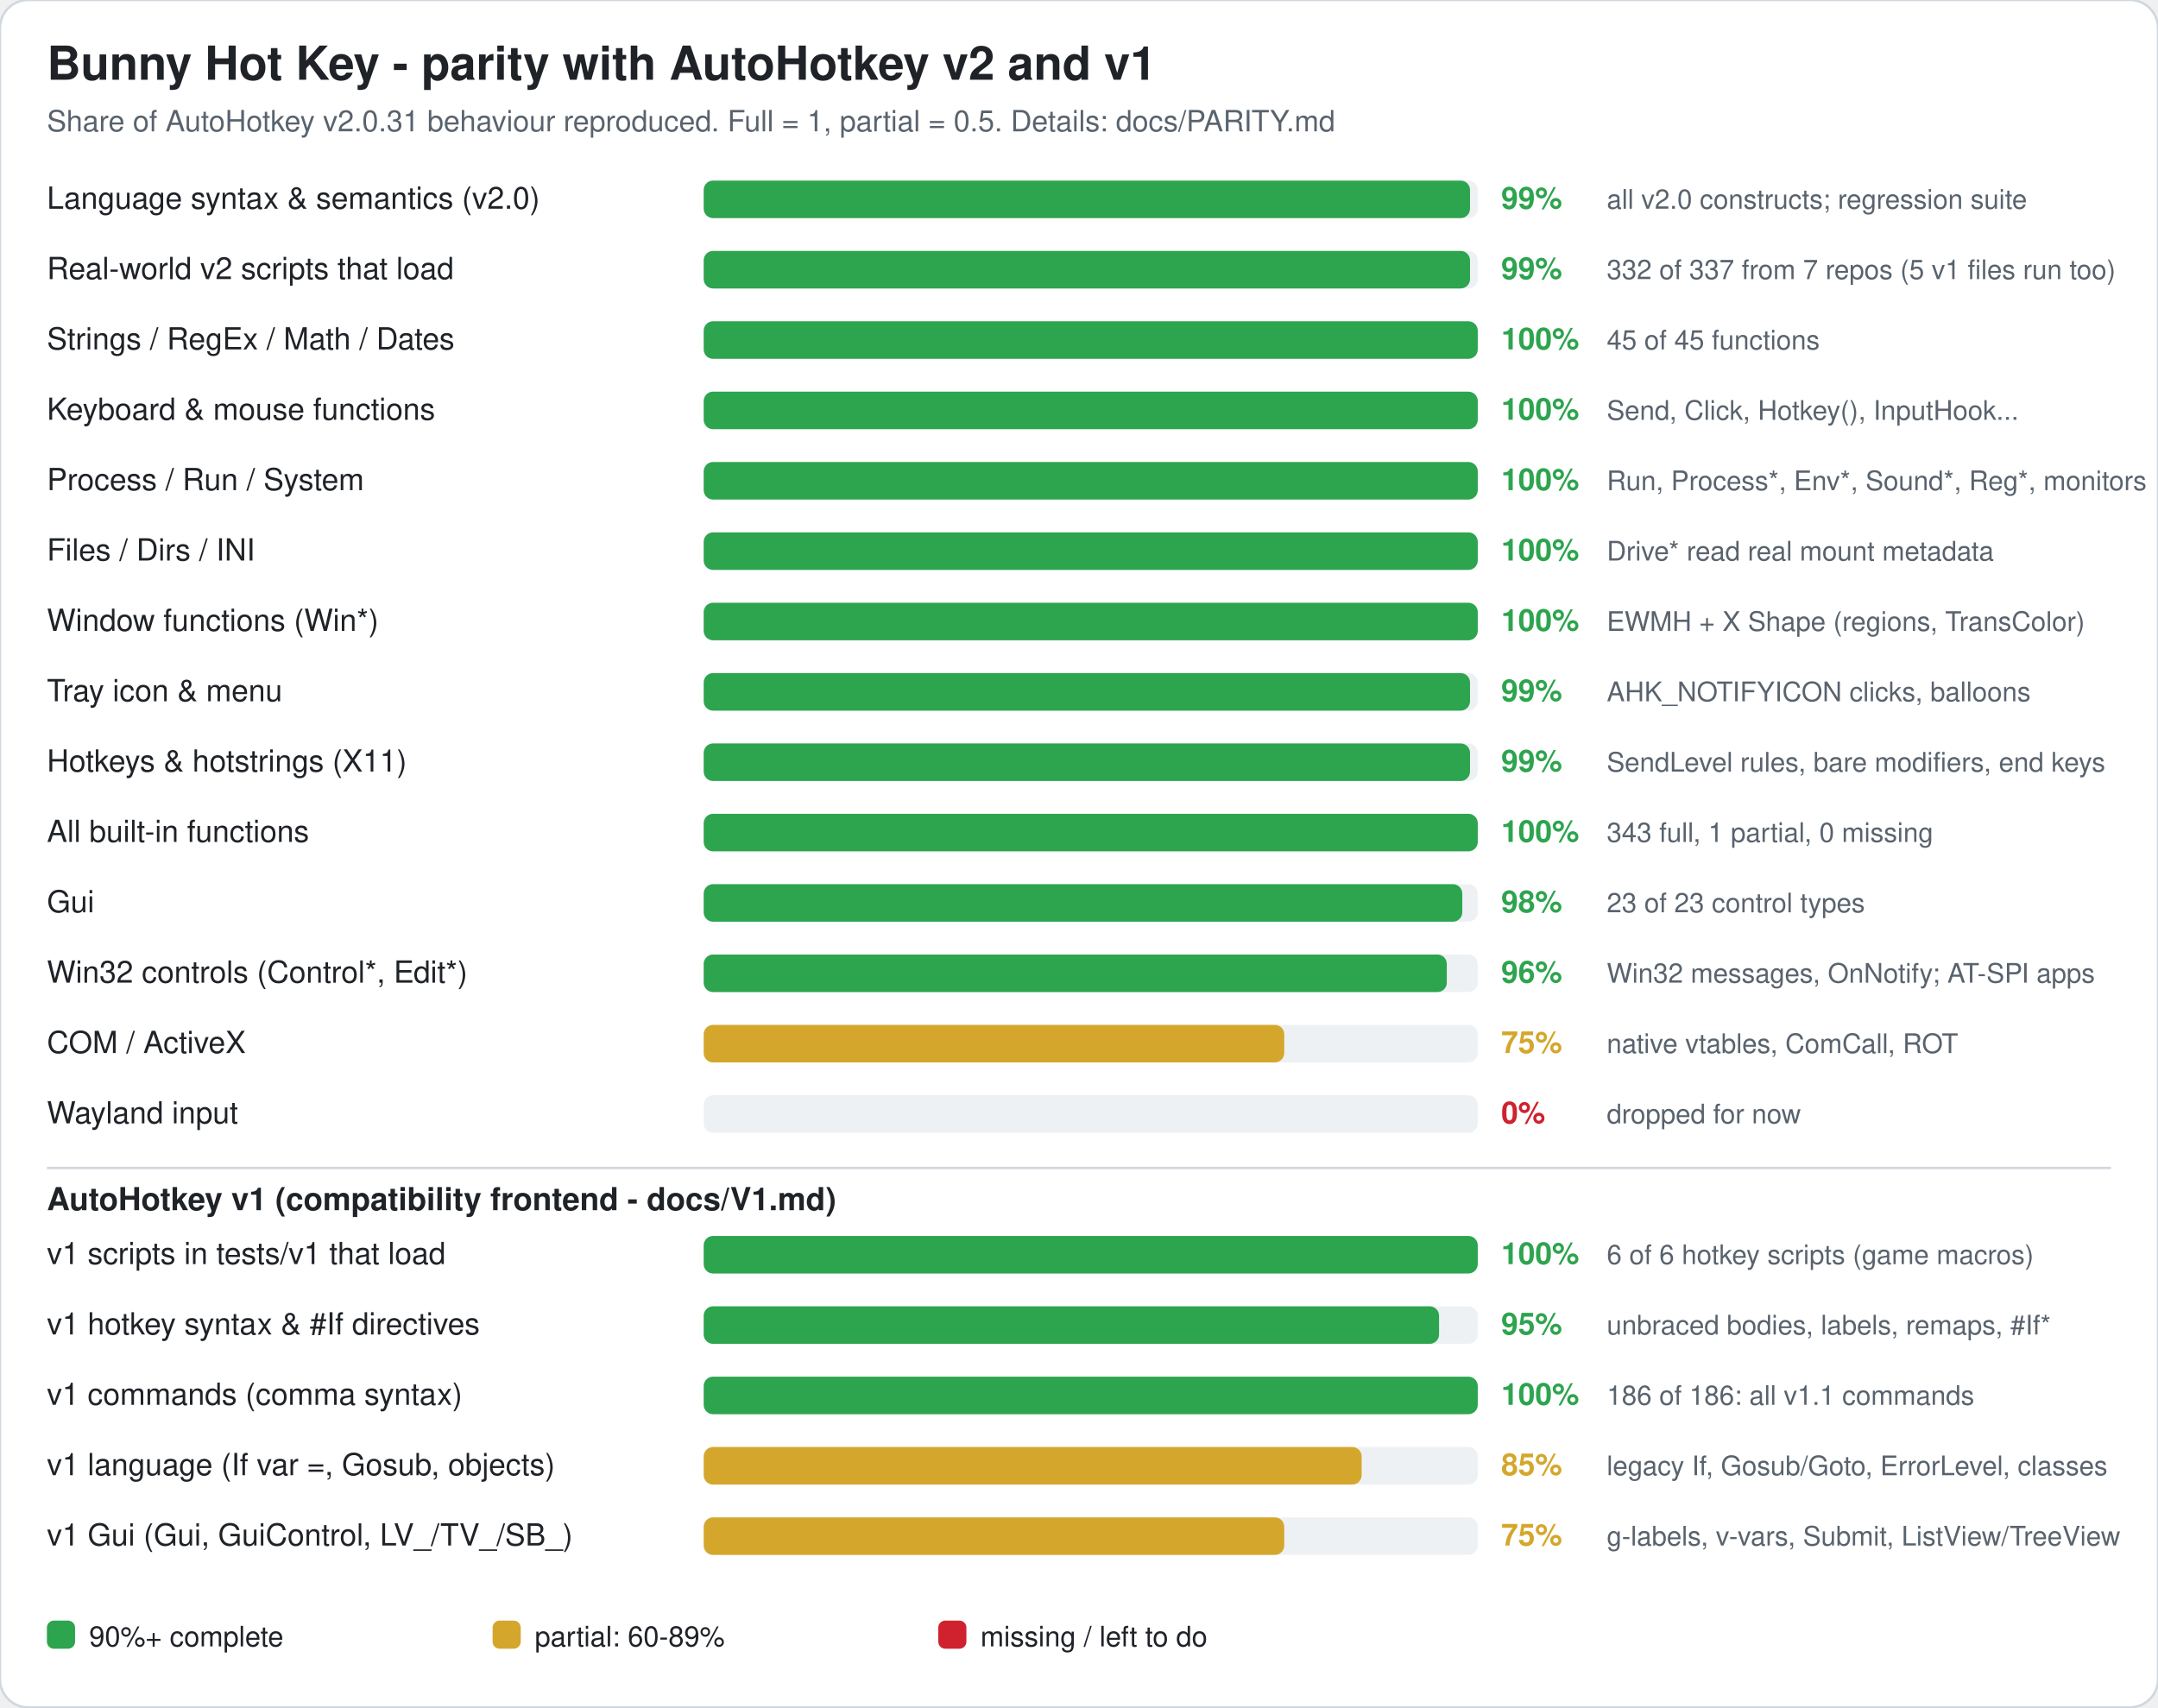
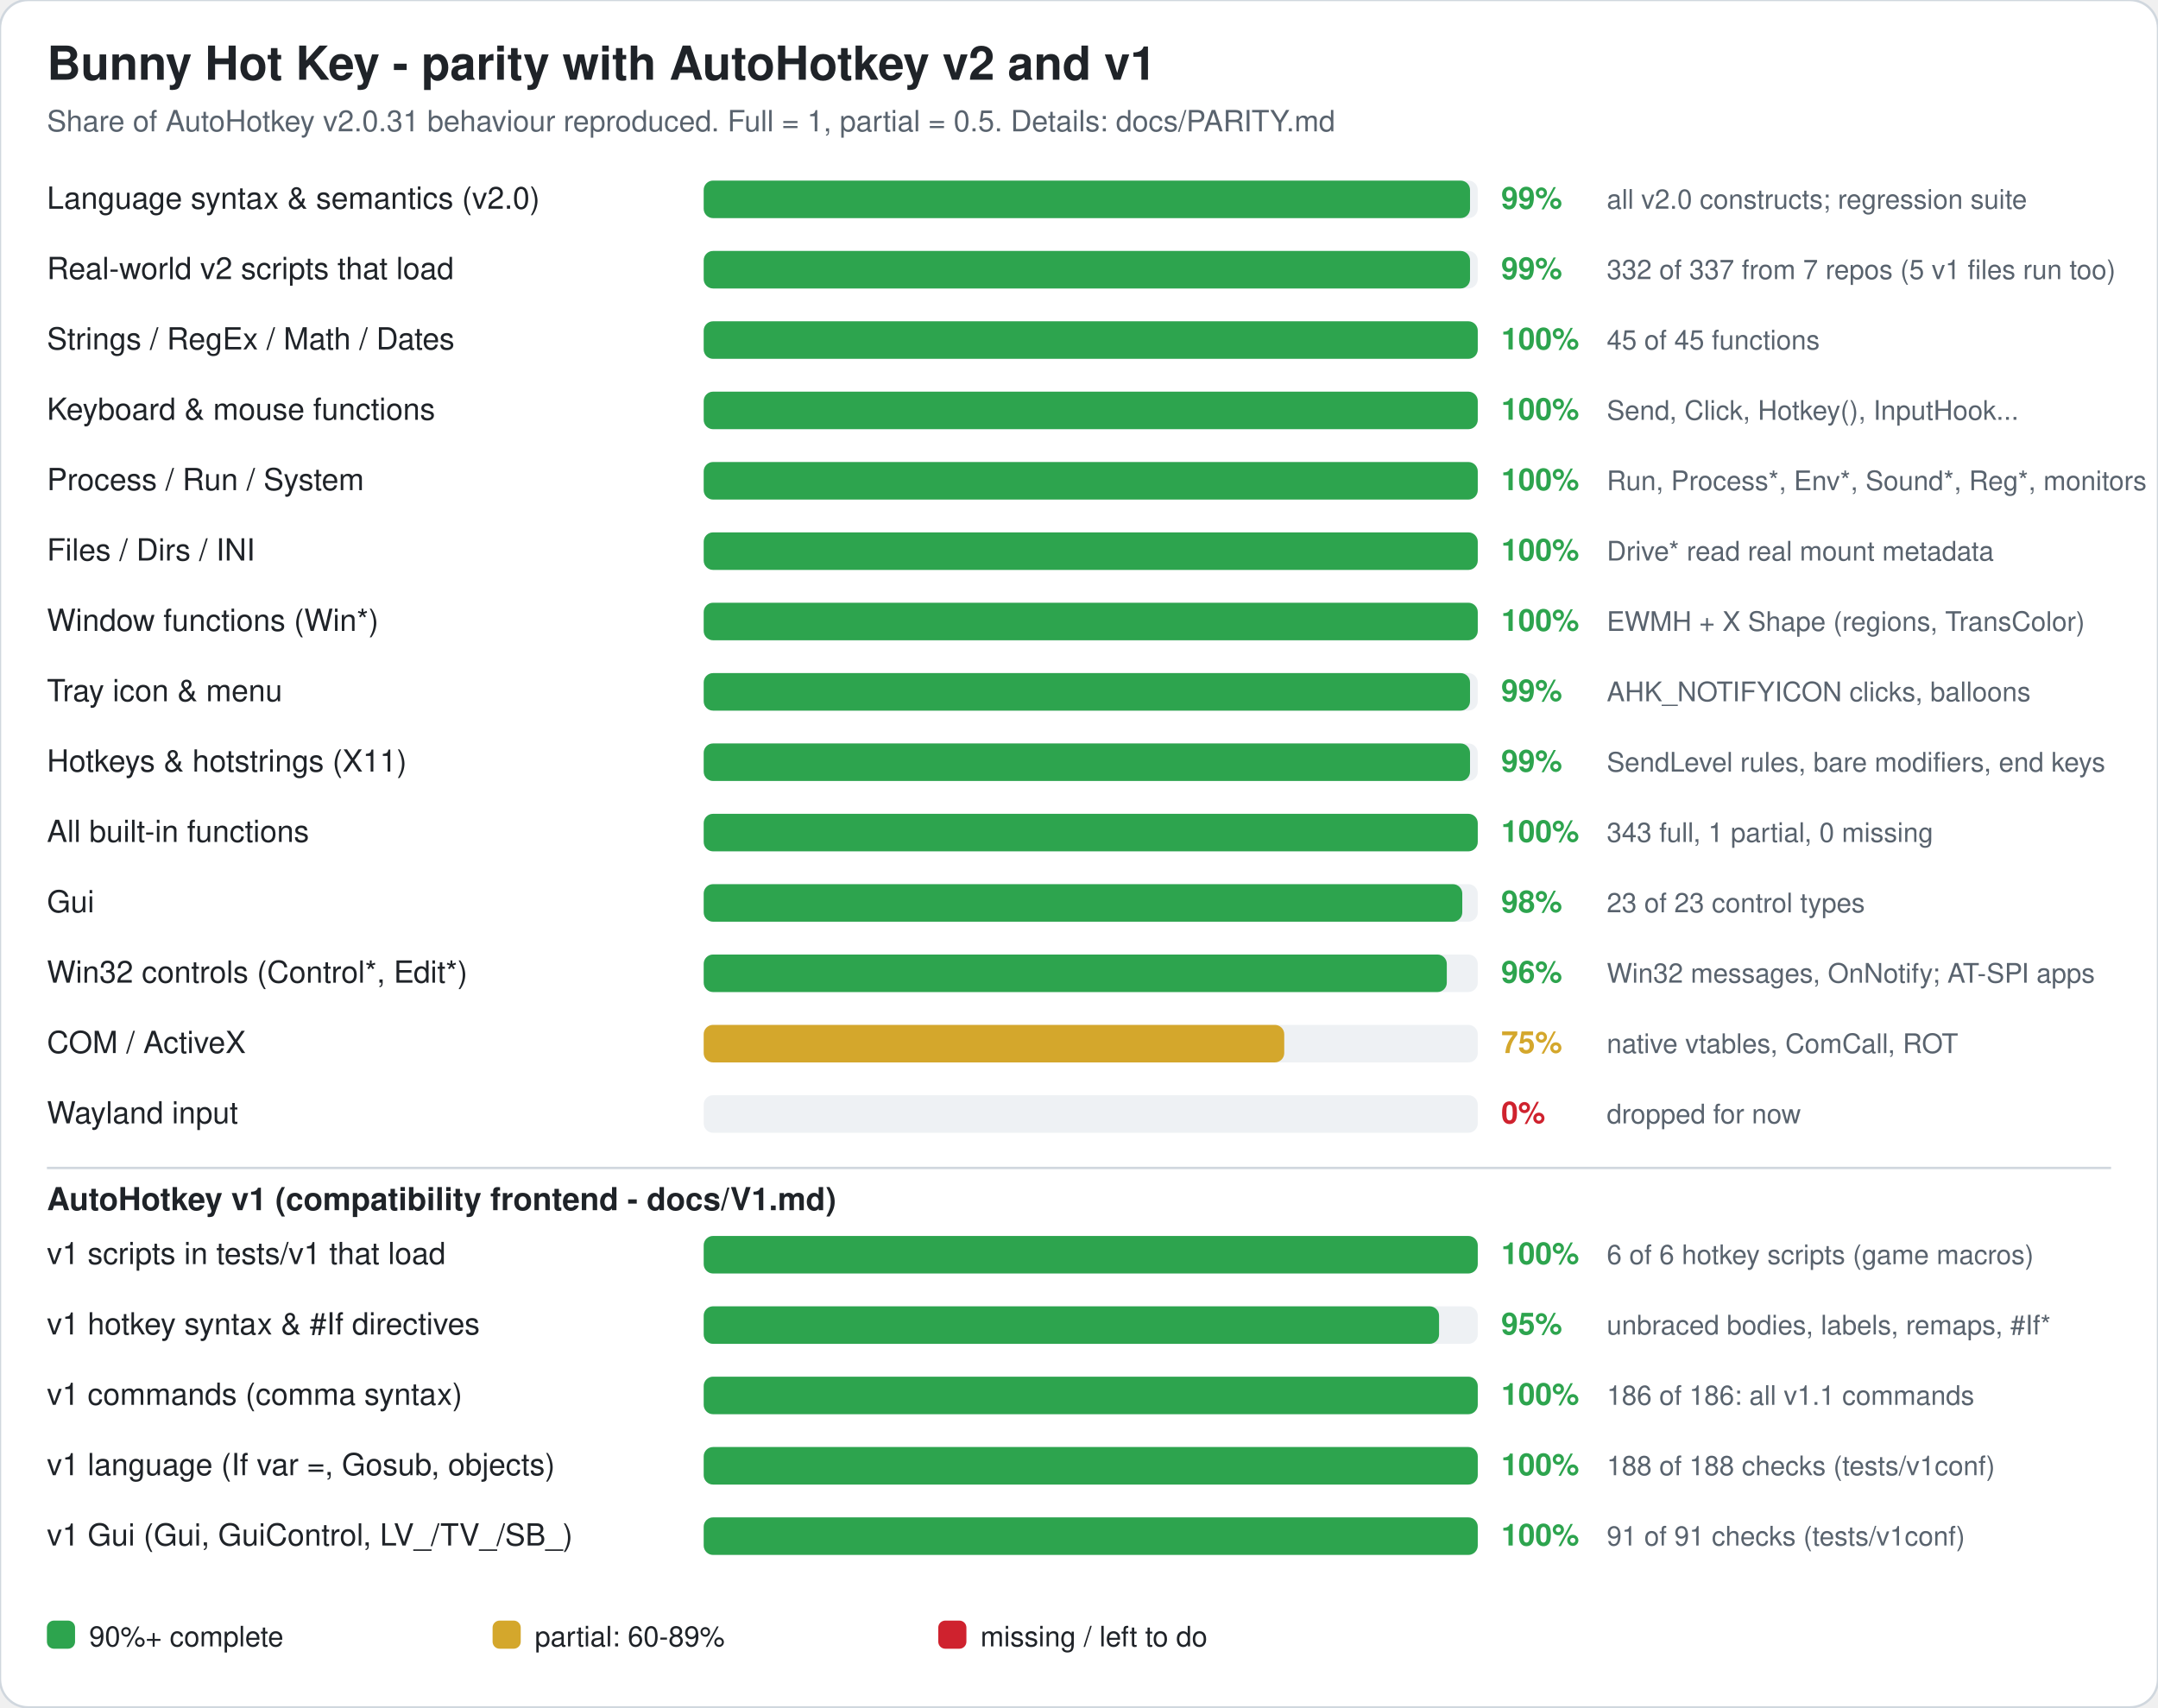
<svg xmlns="http://www.w3.org/2000/svg" width="920" height="728" viewBox="0 0 920 728" font-family="Segoe UI, Helvetica, Arial, sans-serif">
  <rect width="920" height="728" rx="12" fill="#ffffff" stroke="#d0d7de" />
  <text x="20" y="34" font-size="20" font-weight="700" fill="#1f2328">Bunny Hot Key - parity with AutoHotkey v2 and v1</text>
  <text x="20" y="56" font-size="12.5" fill="#59636e">Share of AutoHotkey v2.0.31 behaviour reproduced. Full = 1, partial = 0.5. Details: docs/PARITY.md</text>
  <text x="20" y="89" font-size="13" fill="#1f2328">Language syntax &amp; semantics (v2.0)</text>
  <rect x="300" y="77" width="330" height="16" rx="4" fill="#eef1f4" />
  <rect x="300" y="77" width="326.7" height="16" rx="4" fill="#2da44e" />
  <text x="640" y="89" font-size="13" font-weight="700" fill="#2da44e">99%</text>
  <text x="685" y="89" font-size="11.5" fill="#59636e">all v2.0 constructs; regression suite</text>
  <text x="20" y="119" font-size="13" fill="#1f2328">Real-world v2 scripts that load</text>
  <rect x="300" y="107" width="330" height="16" rx="4" fill="#eef1f4" />
  <rect x="300" y="107" width="326.7" height="16" rx="4" fill="#2da44e" />
  <text x="640" y="119" font-size="13" font-weight="700" fill="#2da44e">99%</text>
  <text x="685" y="119" font-size="11.5" fill="#59636e">332 of 337 from 7 repos (5 v1 files run too)</text>
  <text x="20" y="149" font-size="13" fill="#1f2328">Strings / RegEx / Math / Dates</text>
  <rect x="300" y="137" width="330" height="16" rx="4" fill="#eef1f4" />
  <rect x="300" y="137" width="330.0" height="16" rx="4" fill="#2da44e" />
  <text x="640" y="149" font-size="13" font-weight="700" fill="#2da44e">100%</text>
  <text x="685" y="149" font-size="11.5" fill="#59636e">45 of 45 functions</text>
  <text x="20" y="179" font-size="13" fill="#1f2328">Keyboard &amp; mouse functions</text>
  <rect x="300" y="167" width="330" height="16" rx="4" fill="#eef1f4" />
  <rect x="300" y="167" width="330.0" height="16" rx="4" fill="#2da44e" />
  <text x="640" y="179" font-size="13" font-weight="700" fill="#2da44e">100%</text>
  <text x="685" y="179" font-size="11.5" fill="#59636e">Send, Click, Hotkey(), InputHook...</text>
  <text x="20" y="209" font-size="13" fill="#1f2328">Process / Run / System</text>
  <rect x="300" y="197" width="330" height="16" rx="4" fill="#eef1f4" />
  <rect x="300" y="197" width="330.0" height="16" rx="4" fill="#2da44e" />
  <text x="640" y="209" font-size="13" font-weight="700" fill="#2da44e">100%</text>
  <text x="685" y="209" font-size="11.5" fill="#59636e">Run, Process*, Env*, Sound*, Reg*, monitors</text>
  <text x="20" y="239" font-size="13" fill="#1f2328">Files / Dirs / INI</text>
  <rect x="300" y="227" width="330" height="16" rx="4" fill="#eef1f4" />
  <rect x="300" y="227" width="330.0" height="16" rx="4" fill="#2da44e" />
  <text x="640" y="239" font-size="13" font-weight="700" fill="#2da44e">100%</text>
  <text x="685" y="239" font-size="11.5" fill="#59636e">Drive* read real mount metadata</text>
  <text x="20" y="269" font-size="13" fill="#1f2328">Window functions (Win*)</text>
  <rect x="300" y="257" width="330" height="16" rx="4" fill="#eef1f4" />
  <rect x="300" y="257" width="330.0" height="16" rx="4" fill="#2da44e" />
  <text x="640" y="269" font-size="13" font-weight="700" fill="#2da44e">100%</text>
  <text x="685" y="269" font-size="11.5" fill="#59636e">EWMH + X Shape (regions, TransColor)</text>
  <text x="20" y="299" font-size="13" fill="#1f2328">Tray icon &amp; menu</text>
  <rect x="300" y="287" width="330" height="16" rx="4" fill="#eef1f4" />
  <rect x="300" y="287" width="326.7" height="16" rx="4" fill="#2da44e" />
  <text x="640" y="299" font-size="13" font-weight="700" fill="#2da44e">99%</text>
  <text x="685" y="299" font-size="11.5" fill="#59636e">AHK_NOTIFYICON clicks, balloons</text>
  <text x="20" y="329" font-size="13" fill="#1f2328">Hotkeys &amp; hotstrings (X11)</text>
  <rect x="300" y="317" width="330" height="16" rx="4" fill="#eef1f4" />
  <rect x="300" y="317" width="326.7" height="16" rx="4" fill="#2da44e" />
  <text x="640" y="329" font-size="13" font-weight="700" fill="#2da44e">99%</text>
  <text x="685" y="329" font-size="11.5" fill="#59636e">SendLevel rules, bare modifiers, end keys</text>
  <text x="20" y="359" font-size="13" fill="#1f2328">All built-in functions</text>
  <rect x="300" y="347" width="330" height="16" rx="4" fill="#eef1f4" />
  <rect x="300" y="347" width="330.0" height="16" rx="4" fill="#2da44e" />
  <text x="640" y="359" font-size="13" font-weight="700" fill="#2da44e">100%</text>
  <text x="685" y="359" font-size="11.5" fill="#59636e">343 full, 1 partial, 0 missing</text>
  <text x="20" y="389" font-size="13" fill="#1f2328">Gui</text>
  <rect x="300" y="377" width="330" height="16" rx="4" fill="#eef1f4" />
  <rect x="300" y="377" width="323.4" height="16" rx="4" fill="#2da44e" />
  <text x="640" y="389" font-size="13" font-weight="700" fill="#2da44e">98%</text>
  <text x="685" y="389" font-size="11.5" fill="#59636e">23 of 23 control types</text>
  <text x="20" y="419" font-size="13" fill="#1f2328">Win32 controls (Control*, Edit*)</text>
  <rect x="300" y="407" width="330" height="16" rx="4" fill="#eef1f4" />
  <rect x="300" y="407" width="316.8" height="16" rx="4" fill="#2da44e" />
  <text x="640" y="419" font-size="13" font-weight="700" fill="#2da44e">96%</text>
  <text x="685" y="419" font-size="11.5" fill="#59636e">Win32 messages, OnNotify; AT-SPI apps</text>
  <text x="20" y="449" font-size="13" fill="#1f2328">COM / ActiveX</text>
  <rect x="300" y="437" width="330" height="16" rx="4" fill="#eef1f4" />
  <rect x="300" y="437" width="247.5" height="16" rx="4" fill="#d4a72c" />
  <text x="640" y="449" font-size="13" font-weight="700" fill="#d4a72c">75%</text>
  <text x="685" y="449" font-size="11.5" fill="#59636e">native vtables, ComCall, ROT</text>
  <text x="20" y="479" font-size="13" fill="#1f2328">Wayland input</text>
  <rect x="300" y="467" width="330" height="16" rx="4" fill="#eef1f4" />
  <text x="640" y="479" font-size="13" font-weight="700" fill="#cf222e">0%</text>
  <text x="685" y="479" font-size="11.5" fill="#59636e">dropped for now</text>
  <line x1="20" y1="498" x2="900" y2="498" stroke="#d0d7de" />
  <text x="20" y="516" font-size="13.5" font-weight="700" fill="#1f2328">AutoHotkey v1 (compatibility frontend - docs/V1.md)</text>
  <text x="20" y="539" font-size="13" fill="#1f2328">v1 scripts in tests/v1 that load</text>
  <rect x="300" y="527" width="330" height="16" rx="4" fill="#eef1f4" />
  <rect x="300" y="527" width="330.0" height="16" rx="4" fill="#2da44e" />
  <text x="640" y="539" font-size="13" font-weight="700" fill="#2da44e">100%</text>
  <text x="685" y="539" font-size="11.5" fill="#59636e">6 of 6 hotkey scripts (game macros)</text>
  <text x="20" y="569" font-size="13" fill="#1f2328">v1 hotkey syntax &amp; #If directives</text>
  <rect x="300" y="557" width="330" height="16" rx="4" fill="#eef1f4" />
  <rect x="300" y="557" width="313.5" height="16" rx="4" fill="#2da44e" />
  <text x="640" y="569" font-size="13" font-weight="700" fill="#2da44e">95%</text>
  <text x="685" y="569" font-size="11.5" fill="#59636e">unbraced bodies, labels, remaps, #If*</text>
  <text x="20" y="599" font-size="13" fill="#1f2328">v1 commands (comma syntax)</text>
  <rect x="300" y="587" width="330" height="16" rx="4" fill="#eef1f4" />
  <rect x="300" y="587" width="330.0" height="16" rx="4" fill="#2da44e" />
  <text x="640" y="599" font-size="13" font-weight="700" fill="#2da44e">100%</text>
  <text x="685" y="599" font-size="11.5" fill="#59636e">186 of 186: all v1.1 commands</text>
  <text x="20" y="629" font-size="13" fill="#1f2328">v1 language (If var =, Gosub, objects)</text>
  <rect x="300" y="617" width="330" height="16" rx="4" fill="#eef1f4" />
-   <rect x="300" y="617" width="280.5" height="16" rx="4" fill="#d4a72c" />
-   <text x="640" y="629" font-size="13" font-weight="700" fill="#d4a72c">85%</text>
-   <text x="685" y="629" font-size="11.5" fill="#59636e">legacy If, Gosub/Goto, ErrorLevel, classes</text>
+   <rect x="300" y="617" width="330.0" height="16" rx="4" fill="#2da44e" />
+   <text x="640" y="629" font-size="13" font-weight="700" fill="#2da44e">100%</text>
+   <text x="685" y="629" font-size="11.5" fill="#59636e">188 of 188 checks (tests/v1conf)</text>
  <text x="20" y="659" font-size="13" fill="#1f2328">v1 Gui (Gui, GuiControl, LV_/TV_/SB_)</text>
  <rect x="300" y="647" width="330" height="16" rx="4" fill="#eef1f4" />
-   <rect x="300" y="647" width="247.5" height="16" rx="4" fill="#d4a72c" />
-   <text x="640" y="659" font-size="13" font-weight="700" fill="#d4a72c">75%</text>
-   <text x="685" y="659" font-size="11.5" fill="#59636e">g-labels, v-vars, Submit, ListView/TreeView</text>
+   <rect x="300" y="647" width="330.0" height="16" rx="4" fill="#2da44e" />
+   <text x="640" y="659" font-size="13" font-weight="700" fill="#2da44e">100%</text>
+   <text x="685" y="659" font-size="11.5" fill="#59636e">91 of 91 checks (tests/v1conf)</text>
  <rect x="20" y="691" width="12" height="12" rx="3" fill="#2da44e" />
  <text x="38" y="702" font-size="12" fill="#1f2328">90%+ complete</text>
  <rect x="210" y="691" width="12" height="12" rx="3" fill="#d4a72c" />
  <text x="228" y="702" font-size="12" fill="#1f2328">partial: 60-89%</text>
  <rect x="400" y="691" width="12" height="12" rx="3" fill="#cf222e" />
  <text x="418" y="702" font-size="12" fill="#1f2328">missing / left to do</text>
</svg>
